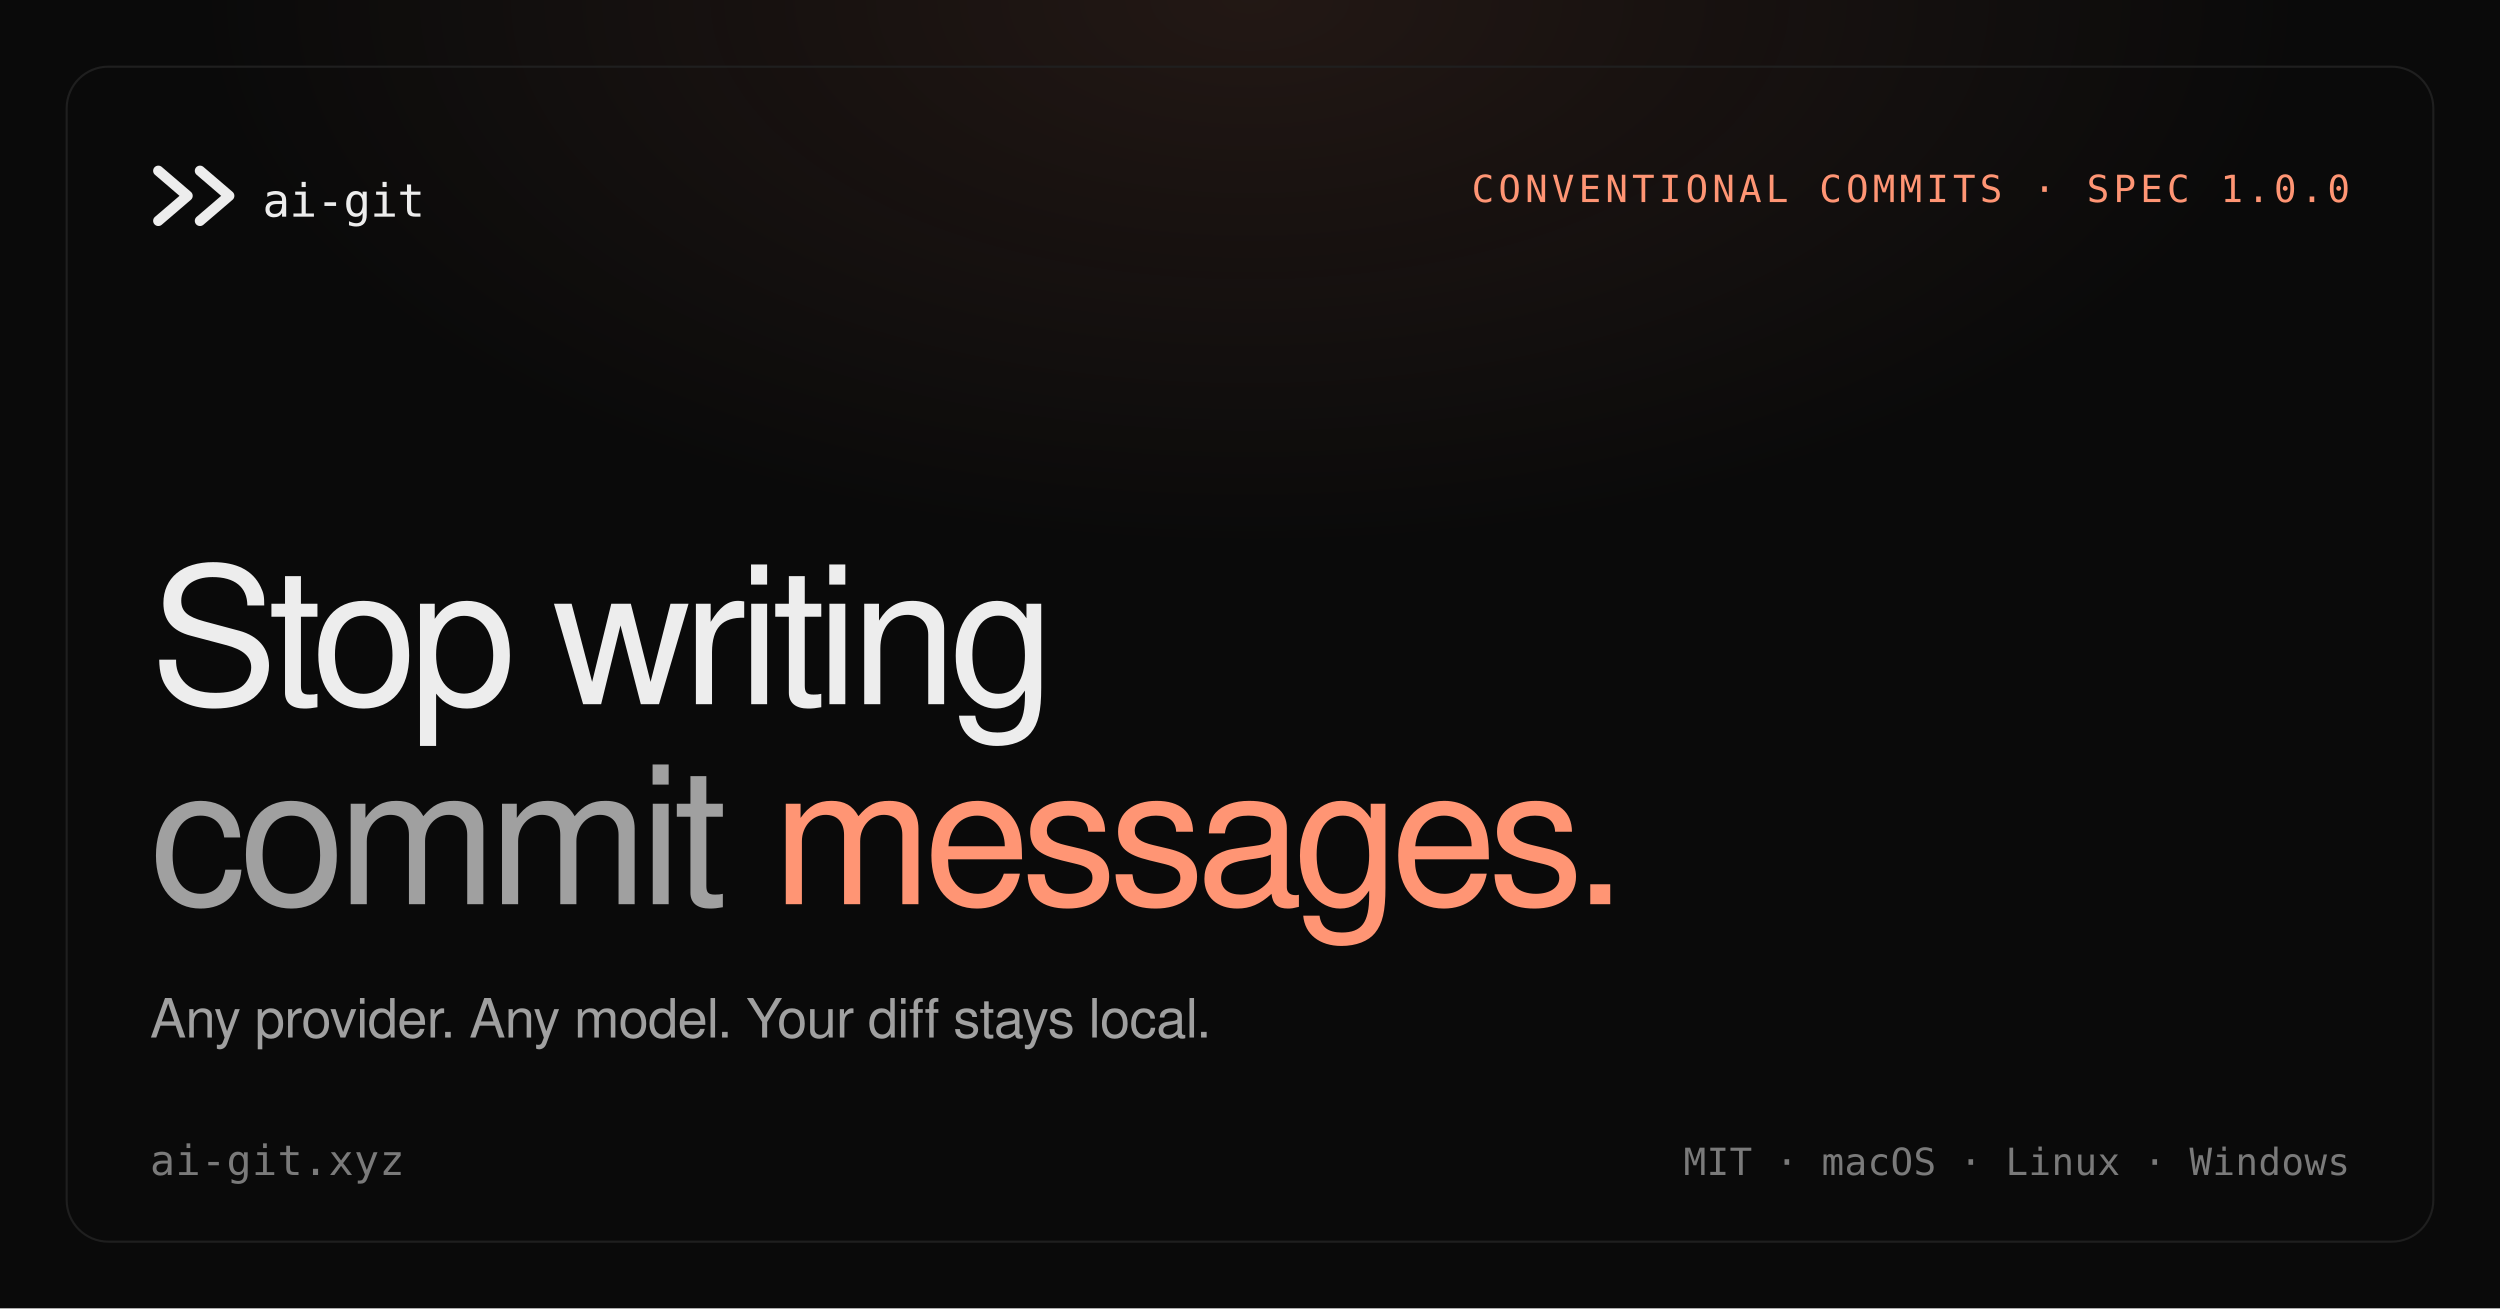
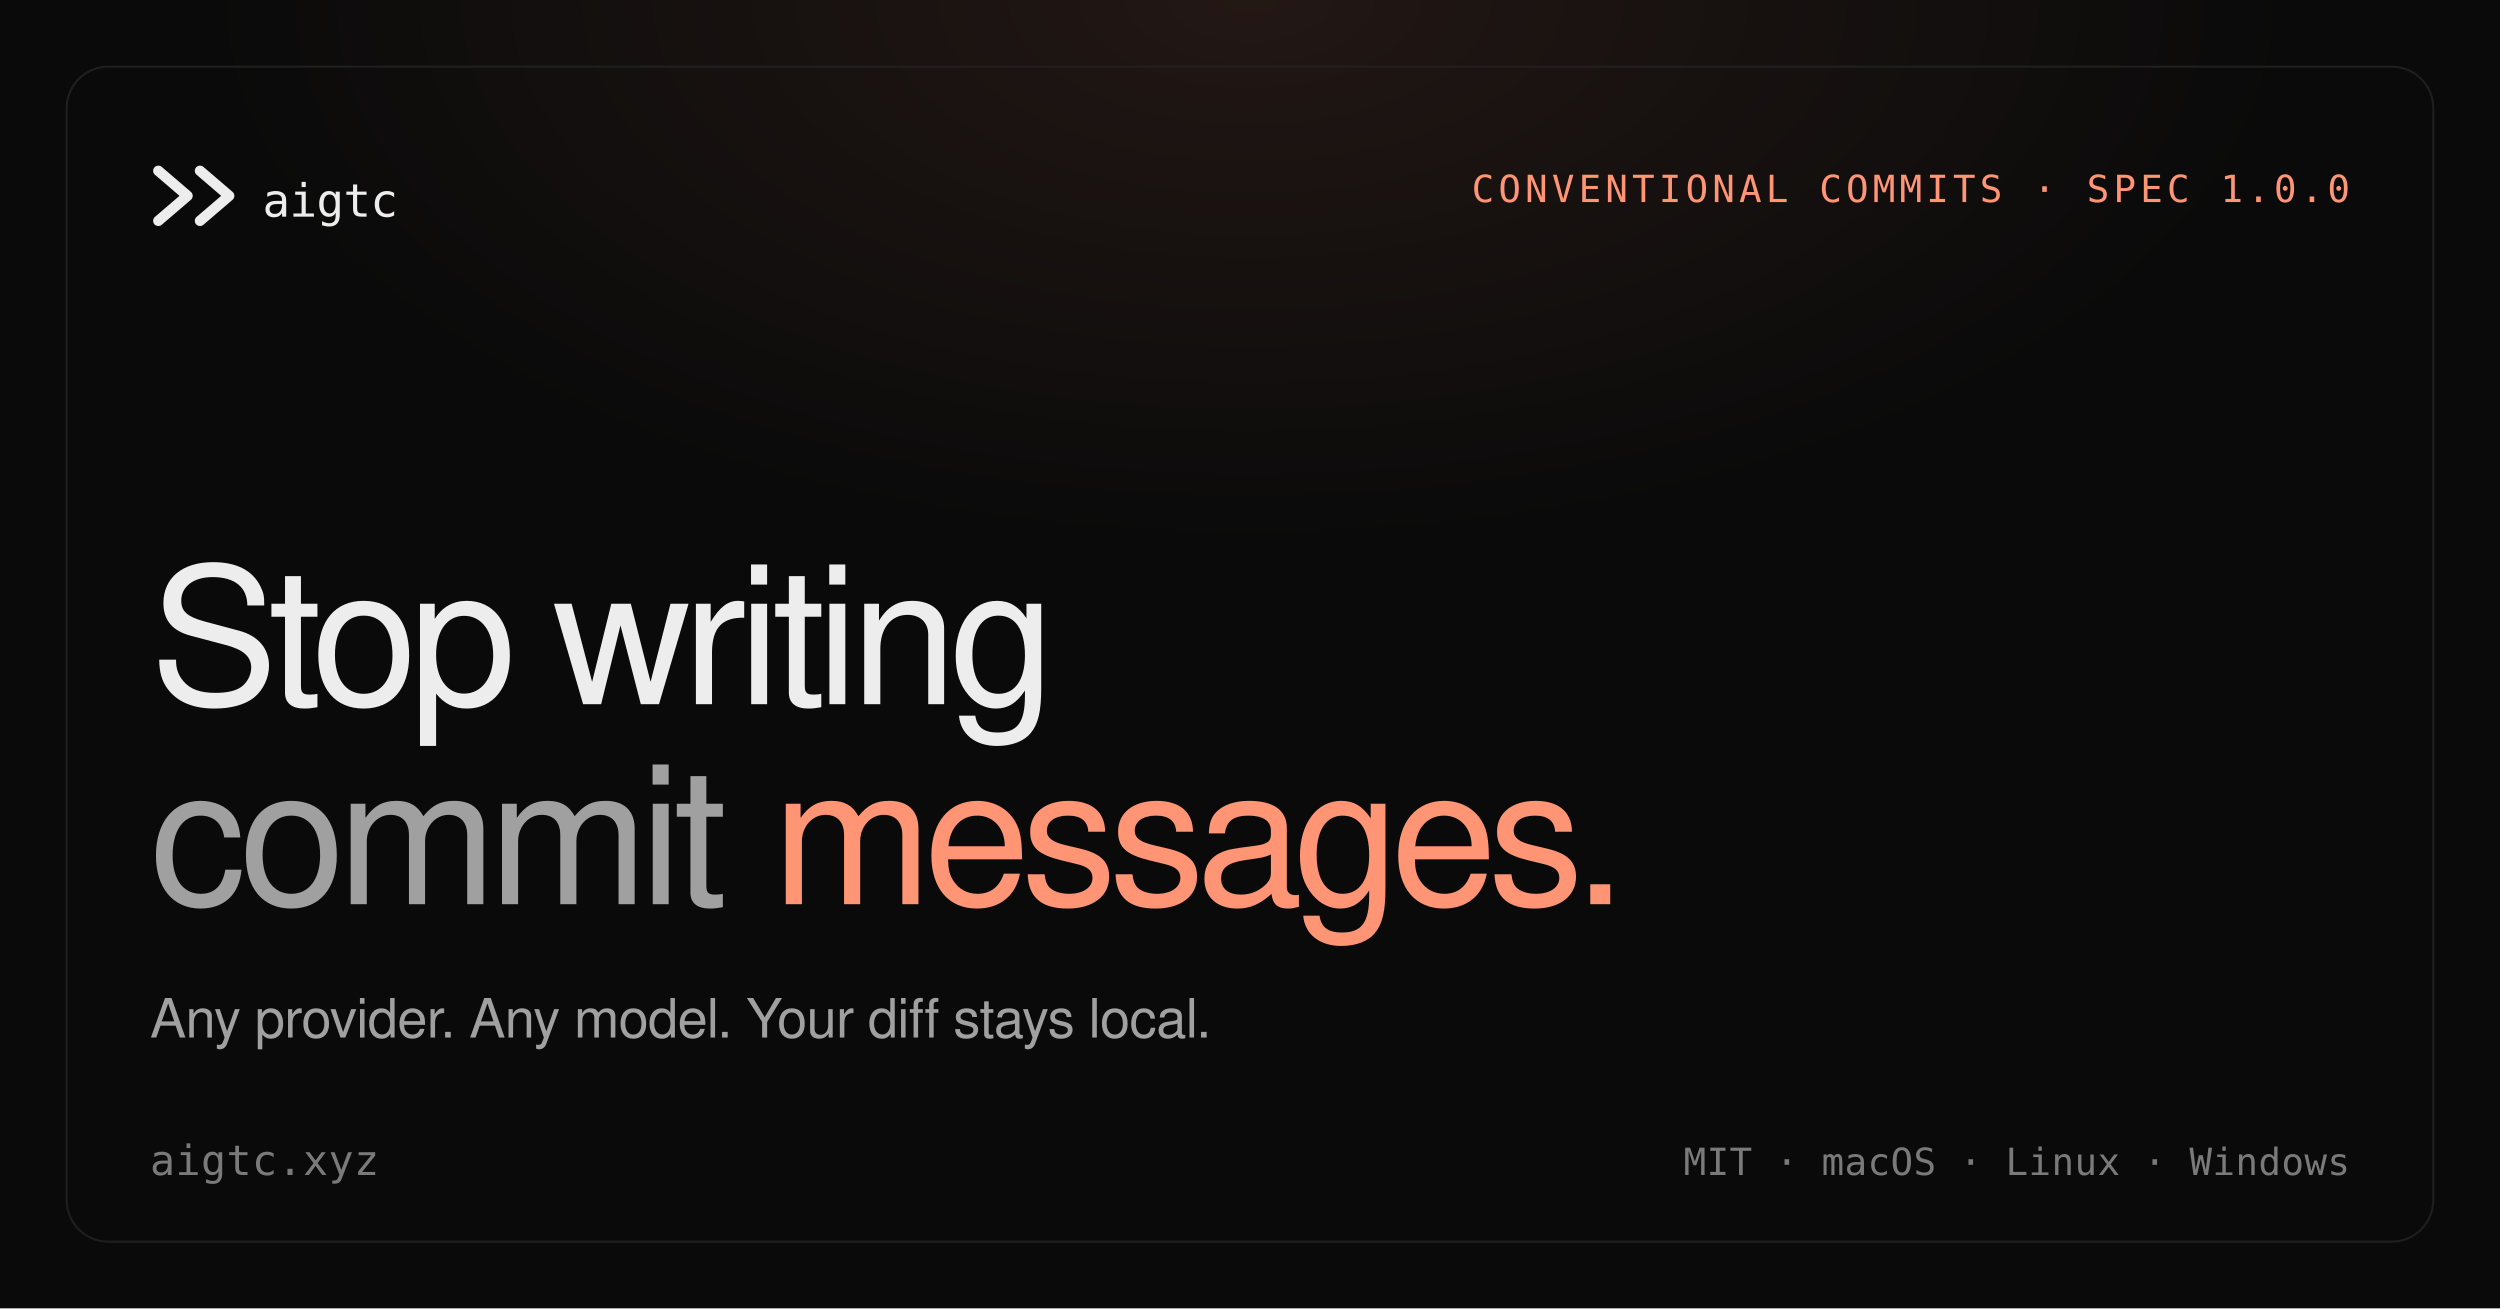
<svg xmlns="http://www.w3.org/2000/svg" viewBox="0 0 1200 628" width="1200" height="628">
  <defs>
    <radialGradient id="accentGlow" cx="50%" cy="0%" r="70%">
      <stop offset="0%" stop-color="#ff9574" stop-opacity="0.10" />
      <stop offset="60%" stop-color="#ff9574" stop-opacity="0" />
    </radialGradient>
  </defs>
  <rect width="1200" height="628" fill="#0a0a0a" />
  <rect width="1200" height="628" fill="url(#accentGlow)" />
  <rect x="32" y="32" width="1136" height="564" rx="20" stroke="#1f1f1f" stroke-width="1" fill="none" />
  <g transform="translate(72, 80)">
    <g fill="none" stroke="#ededed" stroke-width="5" stroke-linecap="round" stroke-linejoin="round">
      <path d="M4 2 l14 12 l-14 12" />
      <path d="M24 2 l14 12 l-14 12" />
    </g>
-     <text x="54" y="24" font-family="ui-monospace, SFMono-Regular, Menlo, monospace" font-size="22" font-weight="500" fill="#ededed" letter-spacing="-0.3">ai-git</text>
+     <text x="54" y="24" font-family="ui-monospace, SFMono-Regular, Menlo, monospace" font-size="22" font-weight="500" fill="#ededed" letter-spacing="-0.3">aigtc</text>
  </g>
  <text x="1128" y="97" text-anchor="end" font-family="ui-monospace, SFMono-Regular, Menlo, monospace" font-size="18" fill="#ff9574" letter-spacing="2">CONVENTIONAL COMMITS · SPEC 1.0.0</text>
  <text x="72" y="338" font-family="ui-sans-serif, system-ui, -apple-system, BlinkMacSystemFont, 'Segoe UI', Helvetica, Arial, sans-serif" font-size="92" font-weight="500" fill="#ededed" letter-spacing="-4">Stop writing</text>
  <text x="72" y="434" font-family="ui-sans-serif, system-ui, -apple-system, BlinkMacSystemFont, 'Segoe UI', Helvetica, Arial, sans-serif" font-size="92" font-weight="500" fill="#a0a0a0" letter-spacing="-4">commit <tspan fill="#ff9574">messages.</tspan>
  </text>
  <text x="72" y="498" font-family="ui-sans-serif, system-ui, -apple-system, BlinkMacSystemFont, 'Segoe UI', Helvetica, Arial, sans-serif" font-size="26" font-weight="400" fill="#a0a0a0" letter-spacing="-0.3">Any provider. Any model. Your diff stays local.</text>
-   <text x="72" y="564" font-family="ui-monospace, SFMono-Regular, Menlo, monospace" font-size="20" fill="#7a7a7a" letter-spacing="0.2">ai-git.xyz</text>
+   <text x="72" y="564" font-family="ui-monospace, SFMono-Regular, Menlo, monospace" font-size="20" fill="#7a7a7a" letter-spacing="0.2">aigtc.xyz</text>
  <text x="1128" y="564" text-anchor="end" font-family="ui-monospace, SFMono-Regular, Menlo, monospace" font-size="18" fill="#7a7a7a" letter-spacing="0.2">MIT · macOS · Linux · Windows</text>
</svg>
